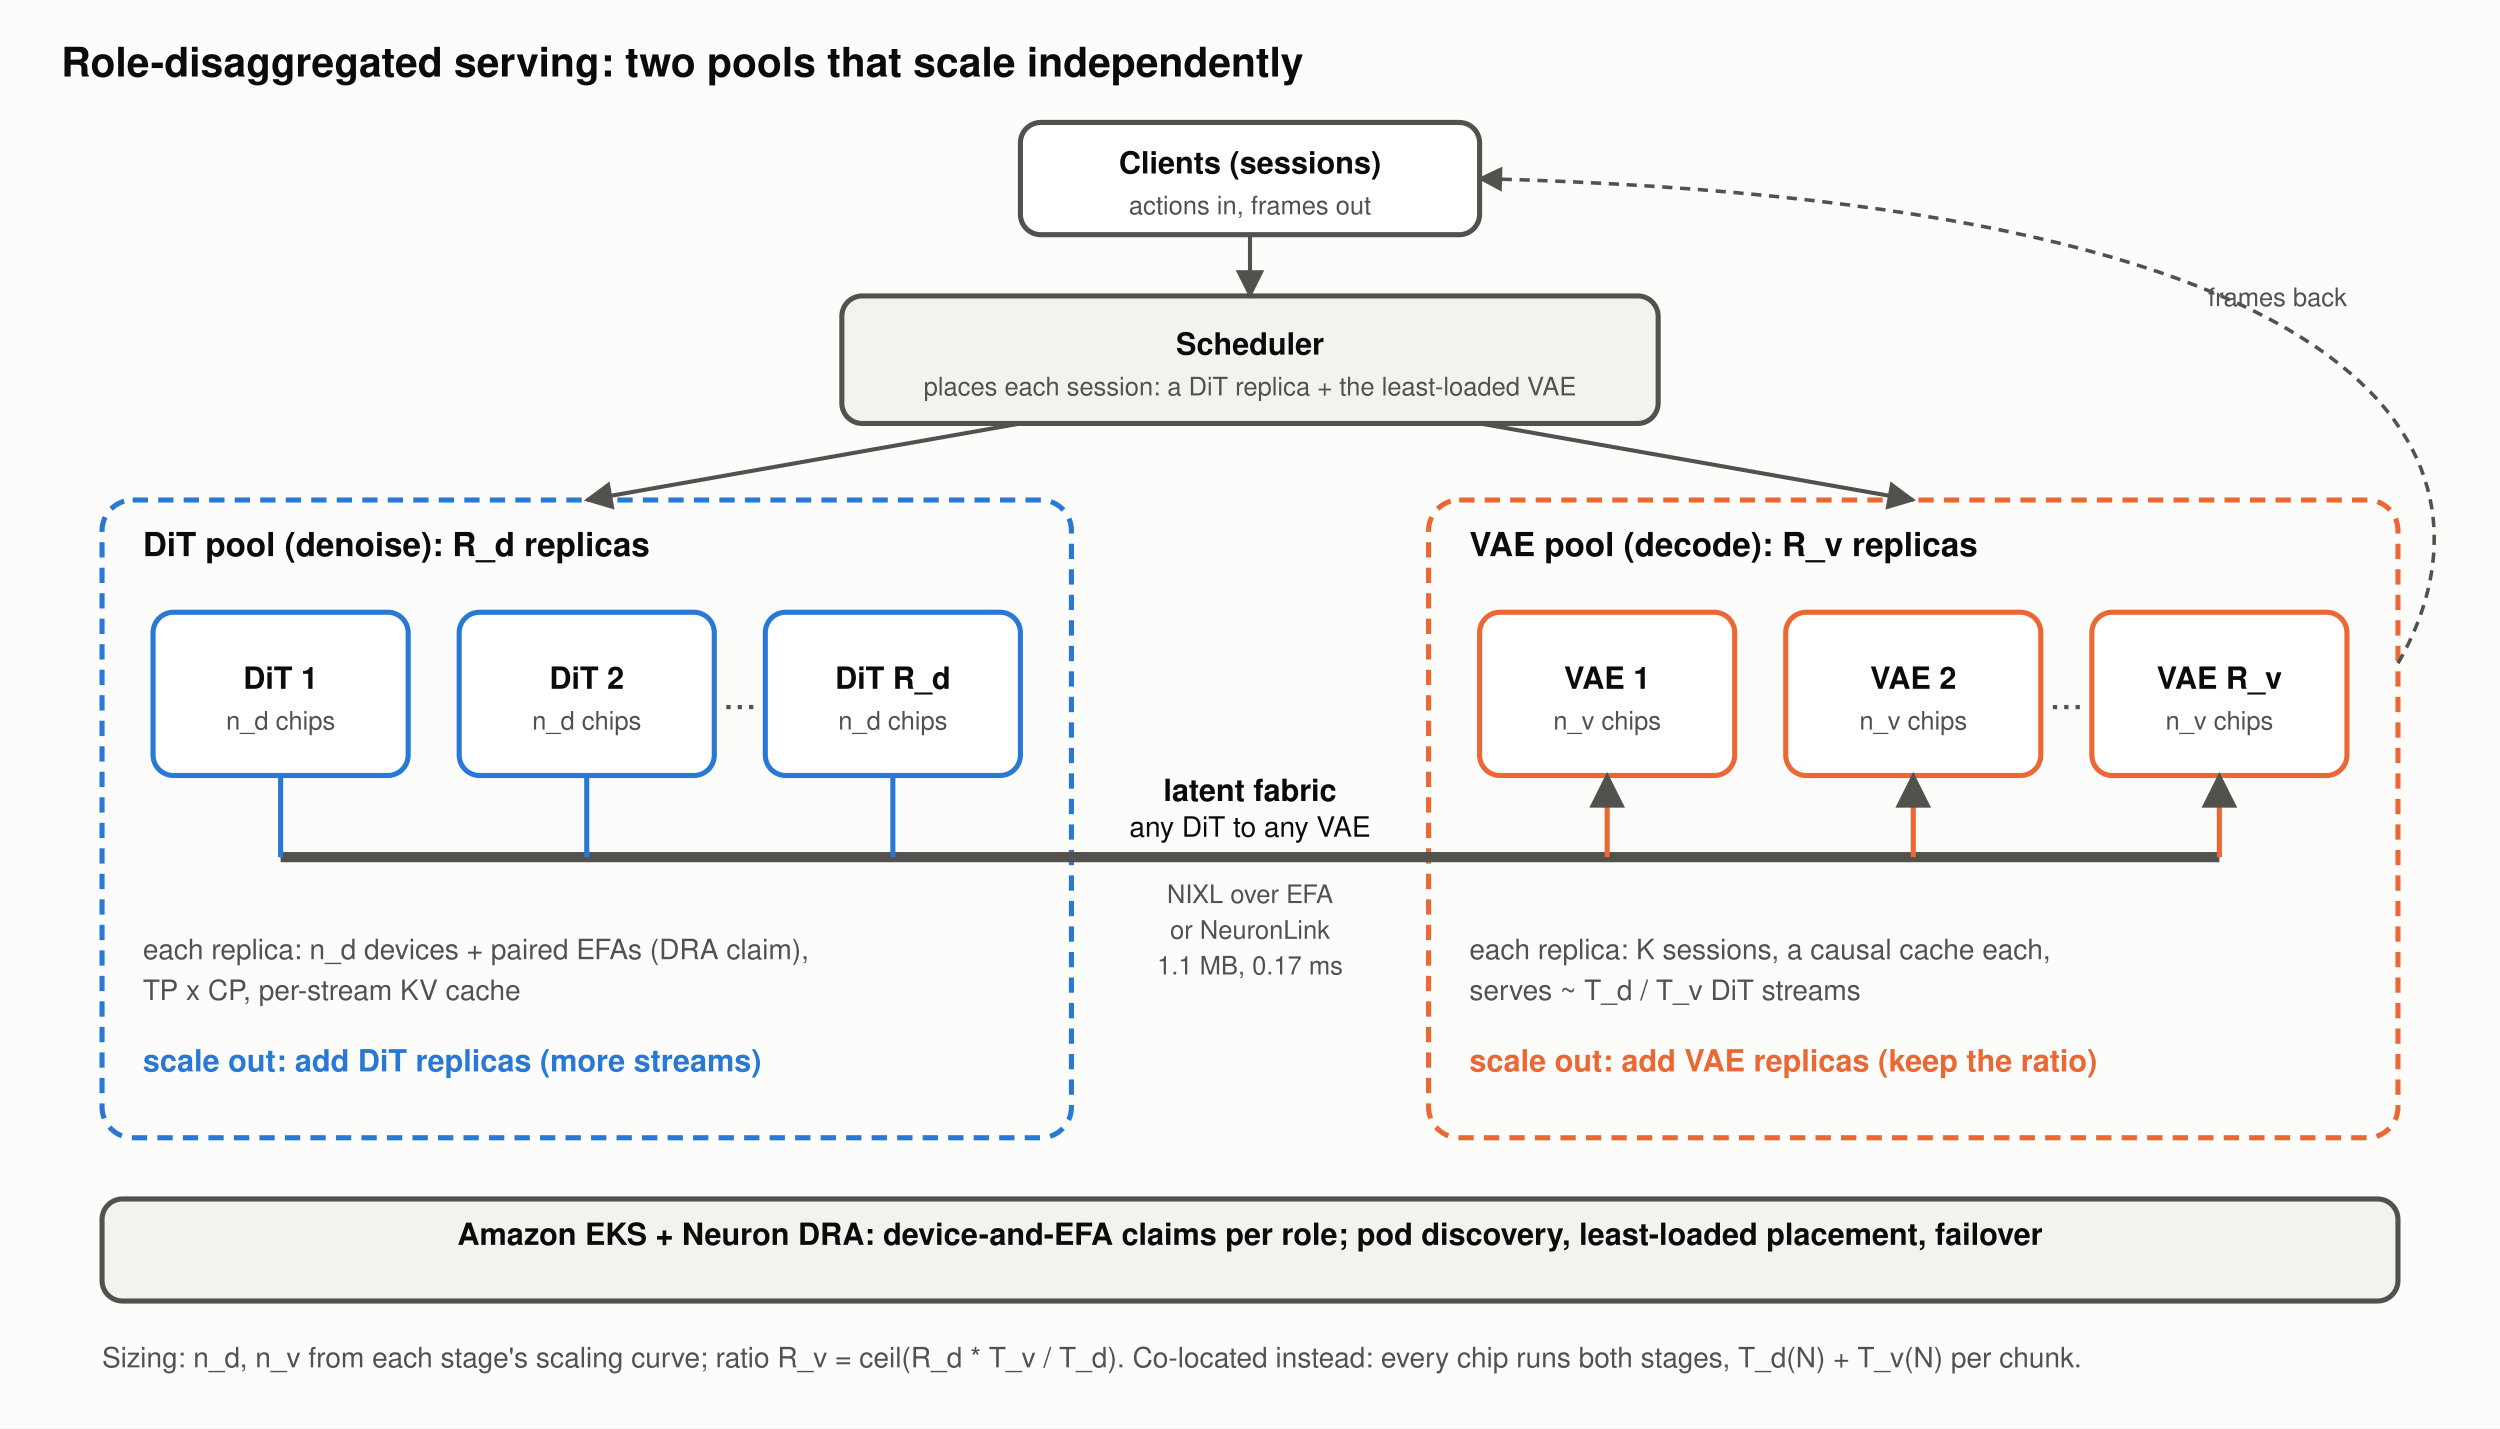
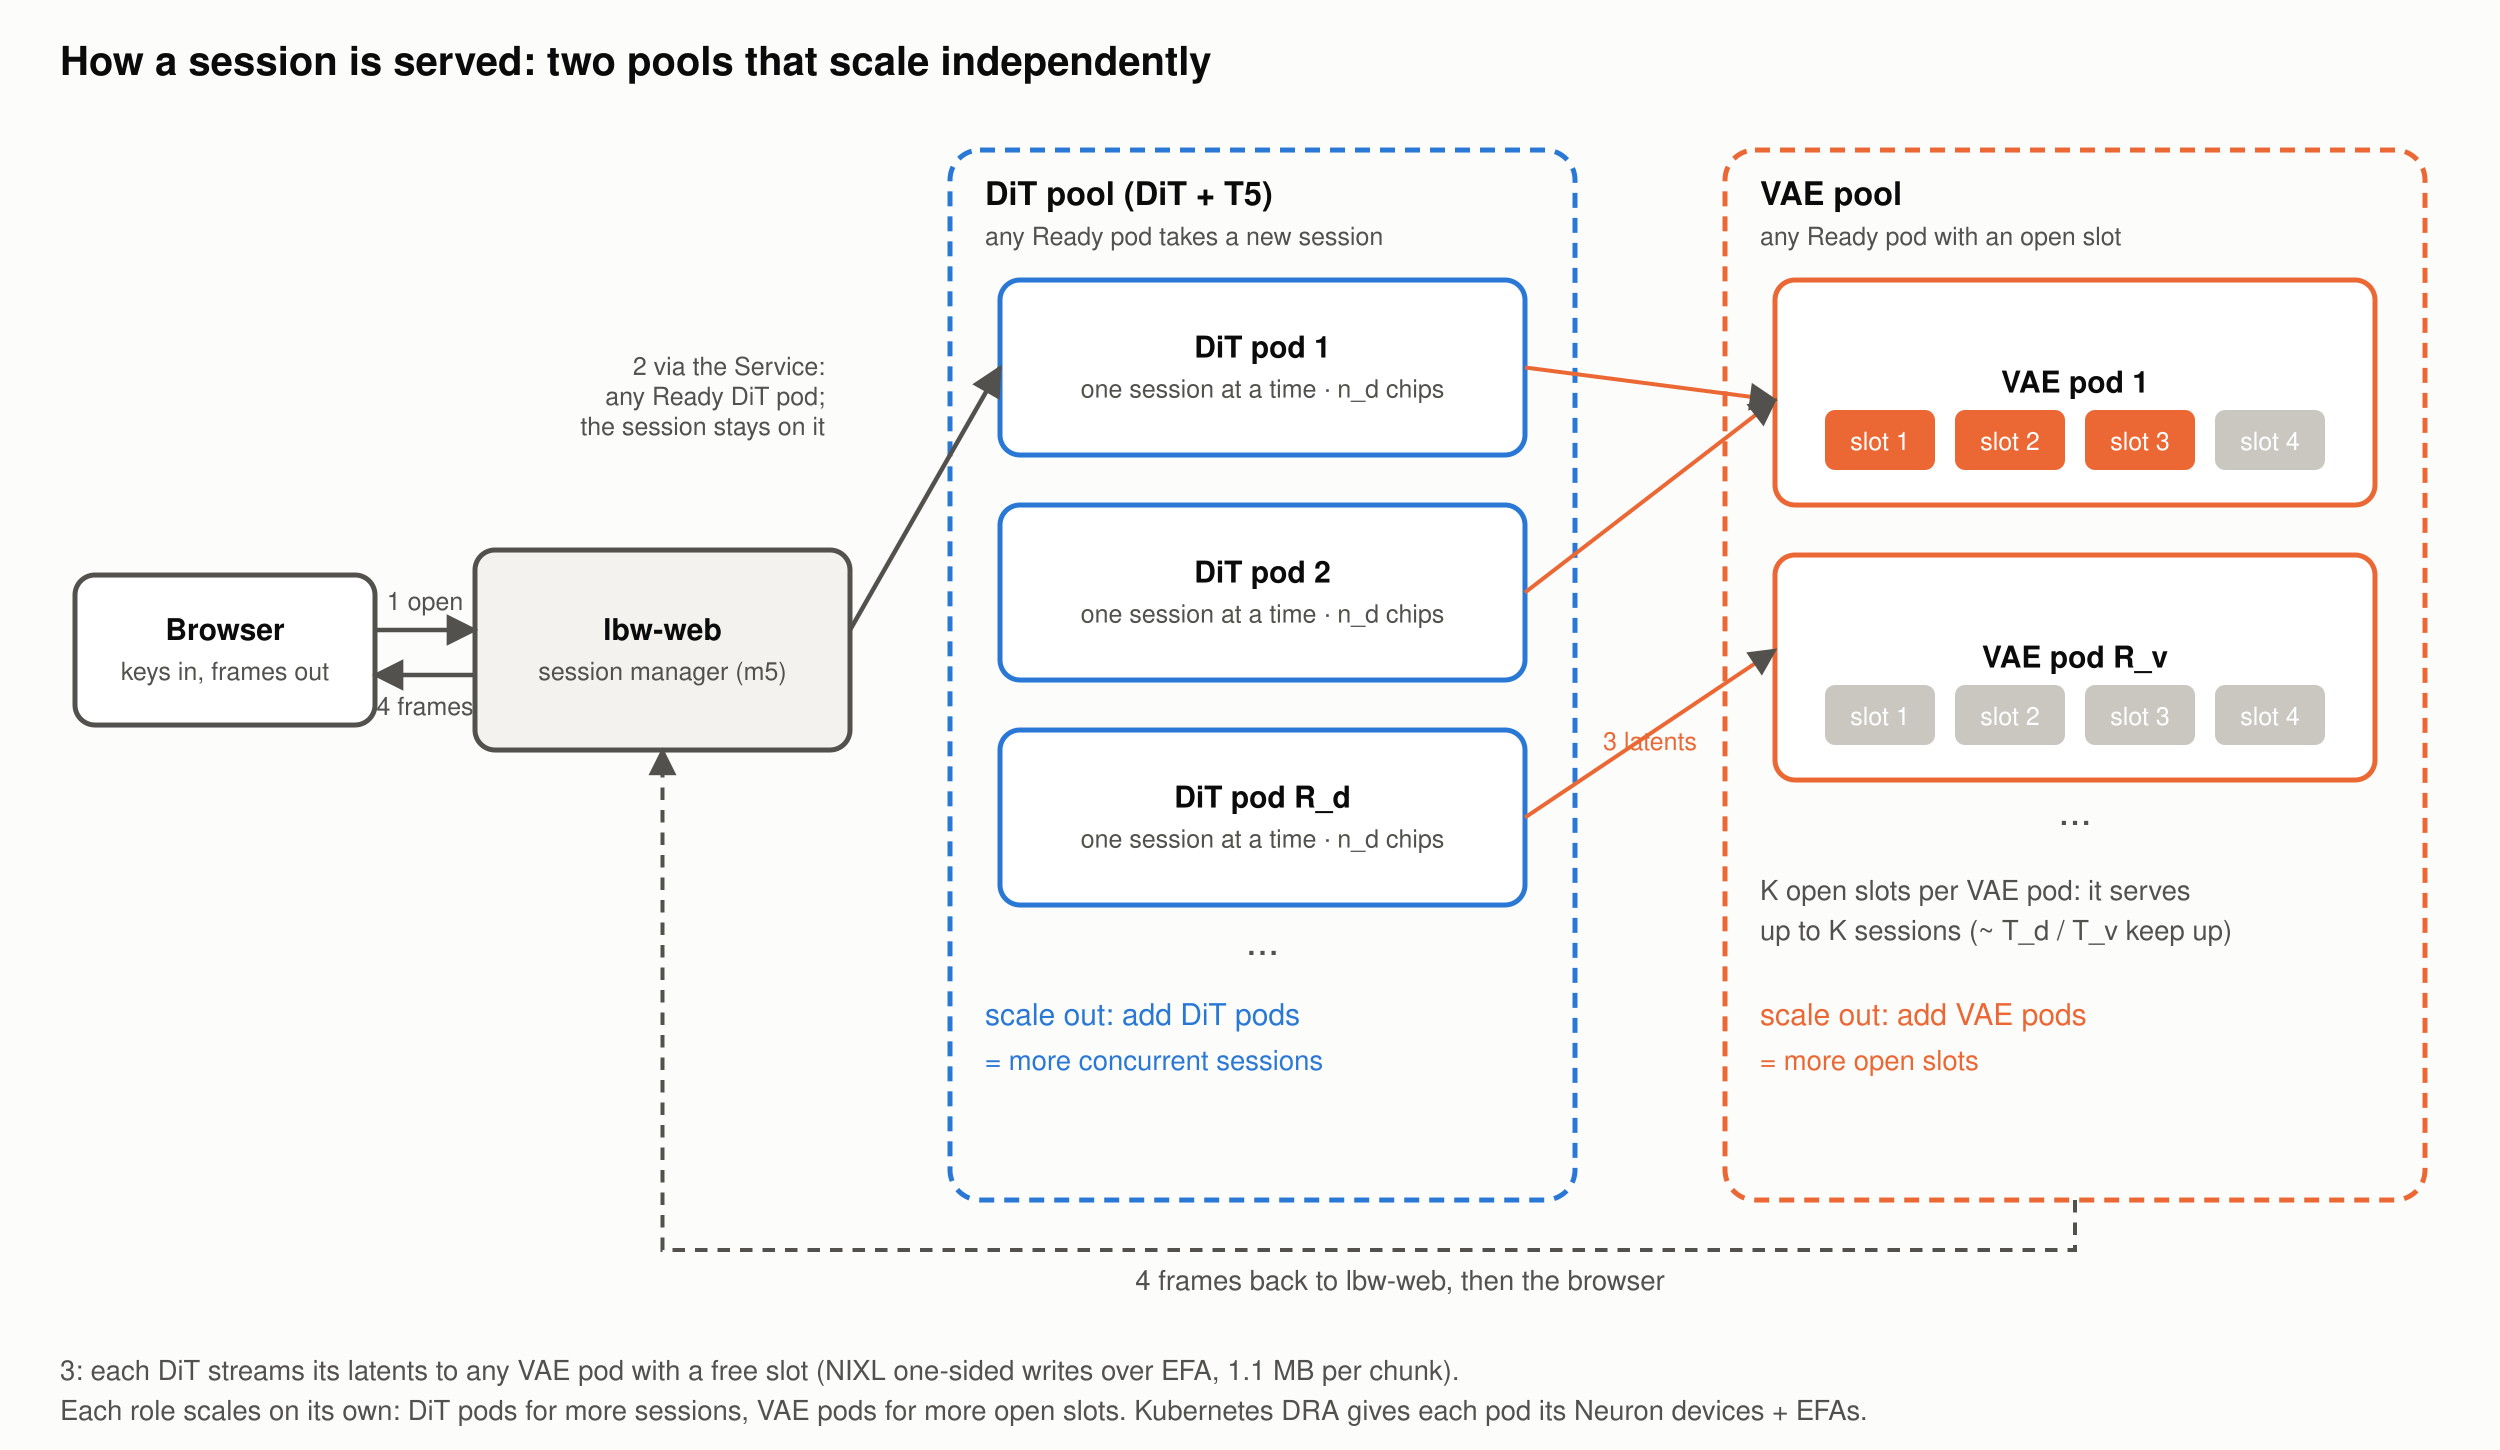
- <svg xmlns="http://www.w3.org/2000/svg" width="980" height="560" viewBox="0 0 980 560" font-family="Helvetica, Arial, sans-serif">
+ <svg xmlns="http://www.w3.org/2000/svg" width="1000" height="580" viewBox="0 0 1000 580" font-family="Helvetica, Arial, sans-serif">
  <defs>
    <marker id="a" viewBox="0 0 10 10" refX="9" refY="5" markerWidth="7" markerHeight="7" orient="auto-start-reverse">
      <path d="M0,0 L10,5 L0,10 z" fill="#52514e" />
    </marker>
  </defs>
-   <rect width="980" height="560" fill="#fcfcfb" />
-   <text x="24" y="30" font-size="16" font-weight="600" fill="#0b0b0b">Role-disaggregated serving: two pools that scale independently</text>
-   <rect x="400" y="48" width="180" height="44" rx="8" fill="#ffffff" stroke="#52514e" stroke-width="2" />
-   <text x="490.0" y="68.0" font-size="12" font-weight="600" text-anchor="middle" fill="#0b0b0b">Clients (sessions)</text>
-   <text x="490.0" y="84.0" font-size="10" text-anchor="middle" fill="#52514e">actions in, frames out</text>
-   <rect x="330" y="116" width="320" height="50" rx="8" fill="#f3f2ee" stroke="#52514e" stroke-width="2" />
-   <text x="490.0" y="139.0" font-size="12" font-weight="600" text-anchor="middle" fill="#0b0b0b">Scheduler</text>
-   <text x="490.0" y="155.0" font-size="10" text-anchor="middle" fill="#52514e">places each session: a DiT replica + the least-loaded VAE</text>
-   <line x1="490" y1="92" x2="490" y2="116" stroke="#52514e" stroke-width="1.6" marker-end="url(#a)" />
-   <rect x="40" y="196" width="380" height="250" rx="12" fill="none" stroke="#2a78d6" stroke-width="2" stroke-dasharray="6 4" />
-   <text x="56" y="218" font-size="13" font-weight="600" fill="#0b0b0b">DiT pool (denoise): R_d replicas</text>
-   <rect x="60" y="240" width="100" height="64" rx="8" fill="#ffffff" stroke="#2a78d6" stroke-width="2" />
-   <text x="110.0" y="270.0" font-size="12" font-weight="600" text-anchor="middle" fill="#0b0b0b">DiT 1</text>
-   <text x="110.0" y="286.0" font-size="10" text-anchor="middle" fill="#52514e">n_d chips</text>
-   <rect x="180" y="240" width="100" height="64" rx="8" fill="#ffffff" stroke="#2a78d6" stroke-width="2" />
-   <text x="230.0" y="270.0" font-size="12" font-weight="600" text-anchor="middle" fill="#0b0b0b">DiT 2</text>
-   <text x="230.0" y="286.0" font-size="10" text-anchor="middle" fill="#52514e">n_d chips</text>
-   <rect x="300" y="240" width="100" height="64" rx="8" fill="#ffffff" stroke="#2a78d6" stroke-width="2" />
-   <text x="350.0" y="270.0" font-size="12" font-weight="600" text-anchor="middle" fill="#0b0b0b">DiT R_d</text>
-   <text x="350.0" y="286.0" font-size="10" text-anchor="middle" fill="#52514e">n_d chips</text>
-   <text x="290" y="278" font-size="16" text-anchor="middle" fill="#52514e">...</text>
-   <text x="56" y="376" font-size="11" fill="#52514e">each replica: n_d devices + paired EFAs (DRA claim),</text>
-   <text x="56" y="392" font-size="11" fill="#52514e">TP x CP, per-stream KV cache</text>
-   <text x="56" y="420" font-size="12" font-weight="600" fill="#2a78d6">scale out: add DiT replicas (more streams)</text>
-   <rect x="560" y="196" width="380" height="250" rx="12" fill="none" stroke="#eb6834" stroke-width="2" stroke-dasharray="6 4" />
-   <text x="576" y="218" font-size="13" font-weight="600" fill="#0b0b0b">VAE pool (decode): R_v replicas</text>
-   <rect x="580" y="240" width="100" height="64" rx="8" fill="#ffffff" stroke="#eb6834" stroke-width="2" />
-   <text x="630.0" y="270.0" font-size="12" font-weight="600" text-anchor="middle" fill="#0b0b0b">VAE 1</text>
-   <text x="630.0" y="286.0" font-size="10" text-anchor="middle" fill="#52514e">n_v chips</text>
-   <rect x="700" y="240" width="100" height="64" rx="8" fill="#ffffff" stroke="#eb6834" stroke-width="2" />
-   <text x="750.0" y="270.0" font-size="12" font-weight="600" text-anchor="middle" fill="#0b0b0b">VAE 2</text>
-   <text x="750.0" y="286.0" font-size="10" text-anchor="middle" fill="#52514e">n_v chips</text>
-   <rect x="820" y="240" width="100" height="64" rx="8" fill="#ffffff" stroke="#eb6834" stroke-width="2" />
-   <text x="870.0" y="270.0" font-size="12" font-weight="600" text-anchor="middle" fill="#0b0b0b">VAE R_v</text>
-   <text x="870.0" y="286.0" font-size="10" text-anchor="middle" fill="#52514e">n_v chips</text>
-   <text x="810" y="278" font-size="16" text-anchor="middle" fill="#52514e">...</text>
-   <text x="576" y="376" font-size="11" fill="#52514e">each replica: K sessions, a causal cache each,</text>
-   <text x="576" y="392" font-size="11" fill="#52514e">serves ~ T_d / T_v DiT streams</text>
-   <text x="576" y="420" font-size="12" font-weight="600" fill="#eb6834">scale out: add VAE replicas (keep the ratio)</text>
-   <line x1="110" y1="336" x2="870" y2="336" stroke="#52514e" stroke-width="4" />
-   <line x1="110" y1="304" x2="110" y2="336" stroke="#2a78d6" stroke-width="2" />
-   <line x1="230" y1="304" x2="230" y2="336" stroke="#2a78d6" stroke-width="2" />
-   <line x1="350" y1="304" x2="350" y2="336" stroke="#2a78d6" stroke-width="2" />
-   <line x1="630" y1="336" x2="630" y2="304" stroke="#eb6834" stroke-width="2" marker-end="url(#a)" />
-   <line x1="750" y1="336" x2="750" y2="304" stroke="#eb6834" stroke-width="2" marker-end="url(#a)" />
-   <line x1="870" y1="336" x2="870" y2="304" stroke="#eb6834" stroke-width="2" marker-end="url(#a)" />
-   <text x="490" y="314" font-size="12" font-weight="600" text-anchor="middle" fill="#0b0b0b">latent fabric</text>
-   <text x="490" y="328" font-size="11" text-anchor="middle" fill="#0b0b0b">any DiT to any VAE</text>
-   <text x="490" y="354" font-size="10" text-anchor="middle" fill="#52514e">NIXL over EFA</text>
-   <text x="490" y="368" font-size="10" text-anchor="middle" fill="#52514e">or NeuronLink</text>
-   <text x="490" y="382" font-size="10" text-anchor="middle" fill="#52514e">1.1 MB, 0.17 ms</text>
-   <line x1="400" y1="166" x2="230" y2="196" stroke="#52514e" stroke-width="1.6" marker-end="url(#a)" />
-   <line x1="580" y1="166" x2="750" y2="196" stroke="#52514e" stroke-width="1.6" marker-end="url(#a)" />
-   <path d="M 940 260 C 975 200, 975 80, 580 70" fill="none" stroke="#52514e" stroke-width="1.4" stroke-dasharray="4 3" marker-end="url(#a)" />
-   <text x="920" y="120" font-size="10" fill="#52514e" text-anchor="end">frames back</text>
-   <rect x="40" y="470" width="900" height="40" rx="8" fill="#f3f2ee" stroke="#52514e" stroke-width="2" />
-   <text x="490.0" y="488.0" font-size="12" font-weight="600" text-anchor="middle" fill="#0b0b0b">Amazon EKS + Neuron DRA: device-and-EFA claims per role; pod discovery, least-loaded placement, failover</text>
-   <text x="40" y="536" font-size="11" fill="#52514e">Sizing: n_d, n_v from each stage's scaling curve; ratio R_v = ceil(R_d * T_v / T_d). Co-located instead: every chip runs both stages, T_d(N) + T_v(N) per chunk.</text>
+   <rect width="1000" height="580" fill="#fcfcfb" />
+   <text x="24" y="30" font-size="16" font-weight="600" fill="#0b0b0b">How a session is served: two pools that scale independently</text>
+   <rect x="30" y="230" width="120" height="60" rx="8" fill="#ffffff" stroke="#52514e" stroke-width="2" />
+   <text x="90.0" y="256.0" font-size="12" font-weight="600" text-anchor="middle" fill="#0b0b0b">Browser</text>
+   <text x="90.0" y="272.0" font-size="10" text-anchor="middle" fill="#52514e">keys in, frames out</text>
+   <rect x="190" y="220" width="150" height="80" rx="8" fill="#f3f2ee" stroke="#52514e" stroke-width="2" />
+   <text x="265.0" y="256.0" font-size="12" font-weight="600" text-anchor="middle" fill="#0b0b0b">lbw-web</text>
+   <text x="265.0" y="272.0" font-size="10" text-anchor="middle" fill="#52514e">session manager (m5)</text>
+   <line x1="150" y1="252" x2="190" y2="252" stroke="#52514e" stroke-width="1.8" stroke-dasharray="" marker-end="url(#a)" />
+   <line x1="190" y1="270" x2="150" y2="270" stroke="#52514e" stroke-width="1.8" stroke-dasharray="" marker-end="url(#a)" />
+   <text x="170" y="244" font-size="10" text-anchor="middle" fill="#52514e">1 open</text>
+   <text x="170" y="286" font-size="10" text-anchor="middle" fill="#52514e">4 frames</text>
+   <rect x="380" y="60" width="250" height="420" rx="12" fill="none" stroke="#2a78d6" stroke-width="2" stroke-dasharray="6 4" />
+   <text x="394" y="82" font-size="13" font-weight="600" fill="#0b0b0b">DiT pool (DiT + T5)</text>
+   <text x="394" y="98" font-size="10" text-anchor="start" fill="#52514e">any Ready pod takes a new session</text>
+   <rect x="400" y="112" width="210" height="70" rx="8" fill="#ffffff" stroke="#2a78d6" stroke-width="2" />
+   <text x="505.0" y="143.0" font-size="12" font-weight="600" text-anchor="middle" fill="#0b0b0b">DiT pod 1</text>
+   <text x="505.0" y="159.0" font-size="10" text-anchor="middle" fill="#52514e">one session at a time · n_d chips</text>
+   <rect x="400" y="202" width="210" height="70" rx="8" fill="#ffffff" stroke="#2a78d6" stroke-width="2" />
+   <text x="505.0" y="233.0" font-size="12" font-weight="600" text-anchor="middle" fill="#0b0b0b">DiT pod 2</text>
+   <text x="505.0" y="249.0" font-size="10" text-anchor="middle" fill="#52514e">one session at a time · n_d chips</text>
+   <rect x="400" y="292" width="210" height="70" rx="8" fill="#ffffff" stroke="#2a78d6" stroke-width="2" />
+   <text x="505.0" y="323.0" font-size="12" font-weight="600" text-anchor="middle" fill="#0b0b0b">DiT pod R_d</text>
+   <text x="505.0" y="339.0" font-size="10" text-anchor="middle" fill="#52514e">one session at a time · n_d chips</text>
+   <text x="505" y="382" font-size="16" text-anchor="middle" fill="#52514e">...</text>
+   <text x="394" y="410" font-size="12" text-anchor="start" fill="#2a78d6">scale out: add DiT pods</text>
+   <text x="394" y="428" font-size="11" text-anchor="start" fill="#2a78d6">= more concurrent sessions</text>
+   <line x1="340" y1="252" x2="400" y2="147" stroke="#52514e" stroke-width="1.8" stroke-dasharray="" marker-end="url(#a)" />
+   <text x="330" y="150" font-size="10" text-anchor="end" fill="#52514e">2 via the Service:</text>
+   <text x="330" y="162" font-size="10" text-anchor="end" fill="#52514e">any Ready DiT pod;</text>
+   <text x="330" y="174" font-size="10" text-anchor="end" fill="#52514e">the session stays on it</text>
+   <rect x="690" y="60" width="280" height="420" rx="12" fill="none" stroke="#eb6834" stroke-width="2" stroke-dasharray="6 4" />
+   <text x="704" y="82" font-size="13" font-weight="600" fill="#0b0b0b">VAE pool</text>
+   <text x="704" y="98" font-size="10" text-anchor="start" fill="#52514e">any Ready pod with an open slot</text>
+   <rect x="710" y="112" width="240" height="90" rx="8" fill="#ffffff" stroke="#eb6834" stroke-width="2" />
+   <text x="830.0" y="157.0" font-size="12" font-weight="600" text-anchor="middle" fill="#0b0b0b">VAE pod 1</text>
+   <rect x="730" y="164" width="44" height="24" rx="4" fill="#eb6834" />
+   <text x="752" y="180" font-size="10" text-anchor="middle" fill="#ffffff">slot 1</text>
+   <rect x="782" y="164" width="44" height="24" rx="4" fill="#eb6834" />
+   <text x="804" y="180" font-size="10" text-anchor="middle" fill="#ffffff">slot 2</text>
+   <rect x="834" y="164" width="44" height="24" rx="4" fill="#eb6834" />
+   <text x="856" y="180" font-size="10" text-anchor="middle" fill="#ffffff">slot 3</text>
+   <rect x="886" y="164" width="44" height="24" rx="4" fill="#c9c7c0" />
+   <text x="908" y="180" font-size="10" text-anchor="middle" fill="#ffffff">slot 4</text>
+   <rect x="710" y="222" width="240" height="90" rx="8" fill="#ffffff" stroke="#eb6834" stroke-width="2" />
+   <text x="830.0" y="267.0" font-size="12" font-weight="600" text-anchor="middle" fill="#0b0b0b">VAE pod R_v</text>
+   <rect x="730" y="274" width="44" height="24" rx="4" fill="#c9c7c0" />
+   <text x="752" y="290" font-size="10" text-anchor="middle" fill="#ffffff">slot 1</text>
+   <rect x="782" y="274" width="44" height="24" rx="4" fill="#c9c7c0" />
+   <text x="804" y="290" font-size="10" text-anchor="middle" fill="#ffffff">slot 2</text>
+   <rect x="834" y="274" width="44" height="24" rx="4" fill="#c9c7c0" />
+   <text x="856" y="290" font-size="10" text-anchor="middle" fill="#ffffff">slot 3</text>
+   <rect x="886" y="274" width="44" height="24" rx="4" fill="#c9c7c0" />
+   <text x="908" y="290" font-size="10" text-anchor="middle" fill="#ffffff">slot 4</text>
+   <text x="830" y="330" font-size="16" text-anchor="middle" fill="#52514e">...</text>
+   <text x="704" y="360" font-size="11" text-anchor="start" fill="#52514e">K open slots per VAE pod: it serves</text>
+   <text x="704" y="376" font-size="11" text-anchor="start" fill="#52514e">up to K sessions (~ T_d / T_v keep up)</text>
+   <text x="704" y="410" font-size="12" text-anchor="start" fill="#eb6834">scale out: add VAE pods</text>
+   <text x="704" y="428" font-size="11" text-anchor="start" fill="#eb6834">= more open slots</text>
+   <line x1="610" y1="147" x2="710" y2="160" stroke="#eb6834" stroke-width="1.6" stroke-dasharray="" marker-end="url(#a)" />
+   <line x1="610" y1="237" x2="710" y2="160" stroke="#eb6834" stroke-width="1.6" stroke-dasharray="" marker-end="url(#a)" />
+   <line x1="610" y1="327" x2="710" y2="260" stroke="#eb6834" stroke-width="1.6" stroke-dasharray="" marker-end="url(#a)" />
+   <text x="660" y="300" font-size="10" text-anchor="middle" fill="#eb6834">3 latents</text>
+   <path d="M 830 480 L 830 500 L 265 500 L 265 300" fill="none" stroke="#52514e" stroke-width="1.6" stroke-dasharray="5 4" marker-end="url(#a)" />
+   <text x="560" y="516" font-size="11" text-anchor="middle" fill="#52514e">4 frames back to lbw-web, then the browser</text>
+   <text x="24" y="552" font-size="11" fill="#52514e">3: each DiT streams its latents to any VAE pod with a free slot (NIXL one-sided writes over EFA, 1.1 MB per chunk).</text>
+   <text x="24" y="568" font-size="11" fill="#52514e">Each role scales on its own: DiT pods for more sessions, VAE pods for more open slots. Kubernetes DRA gives each pod its Neuron devices + EFAs.</text>
</svg>
